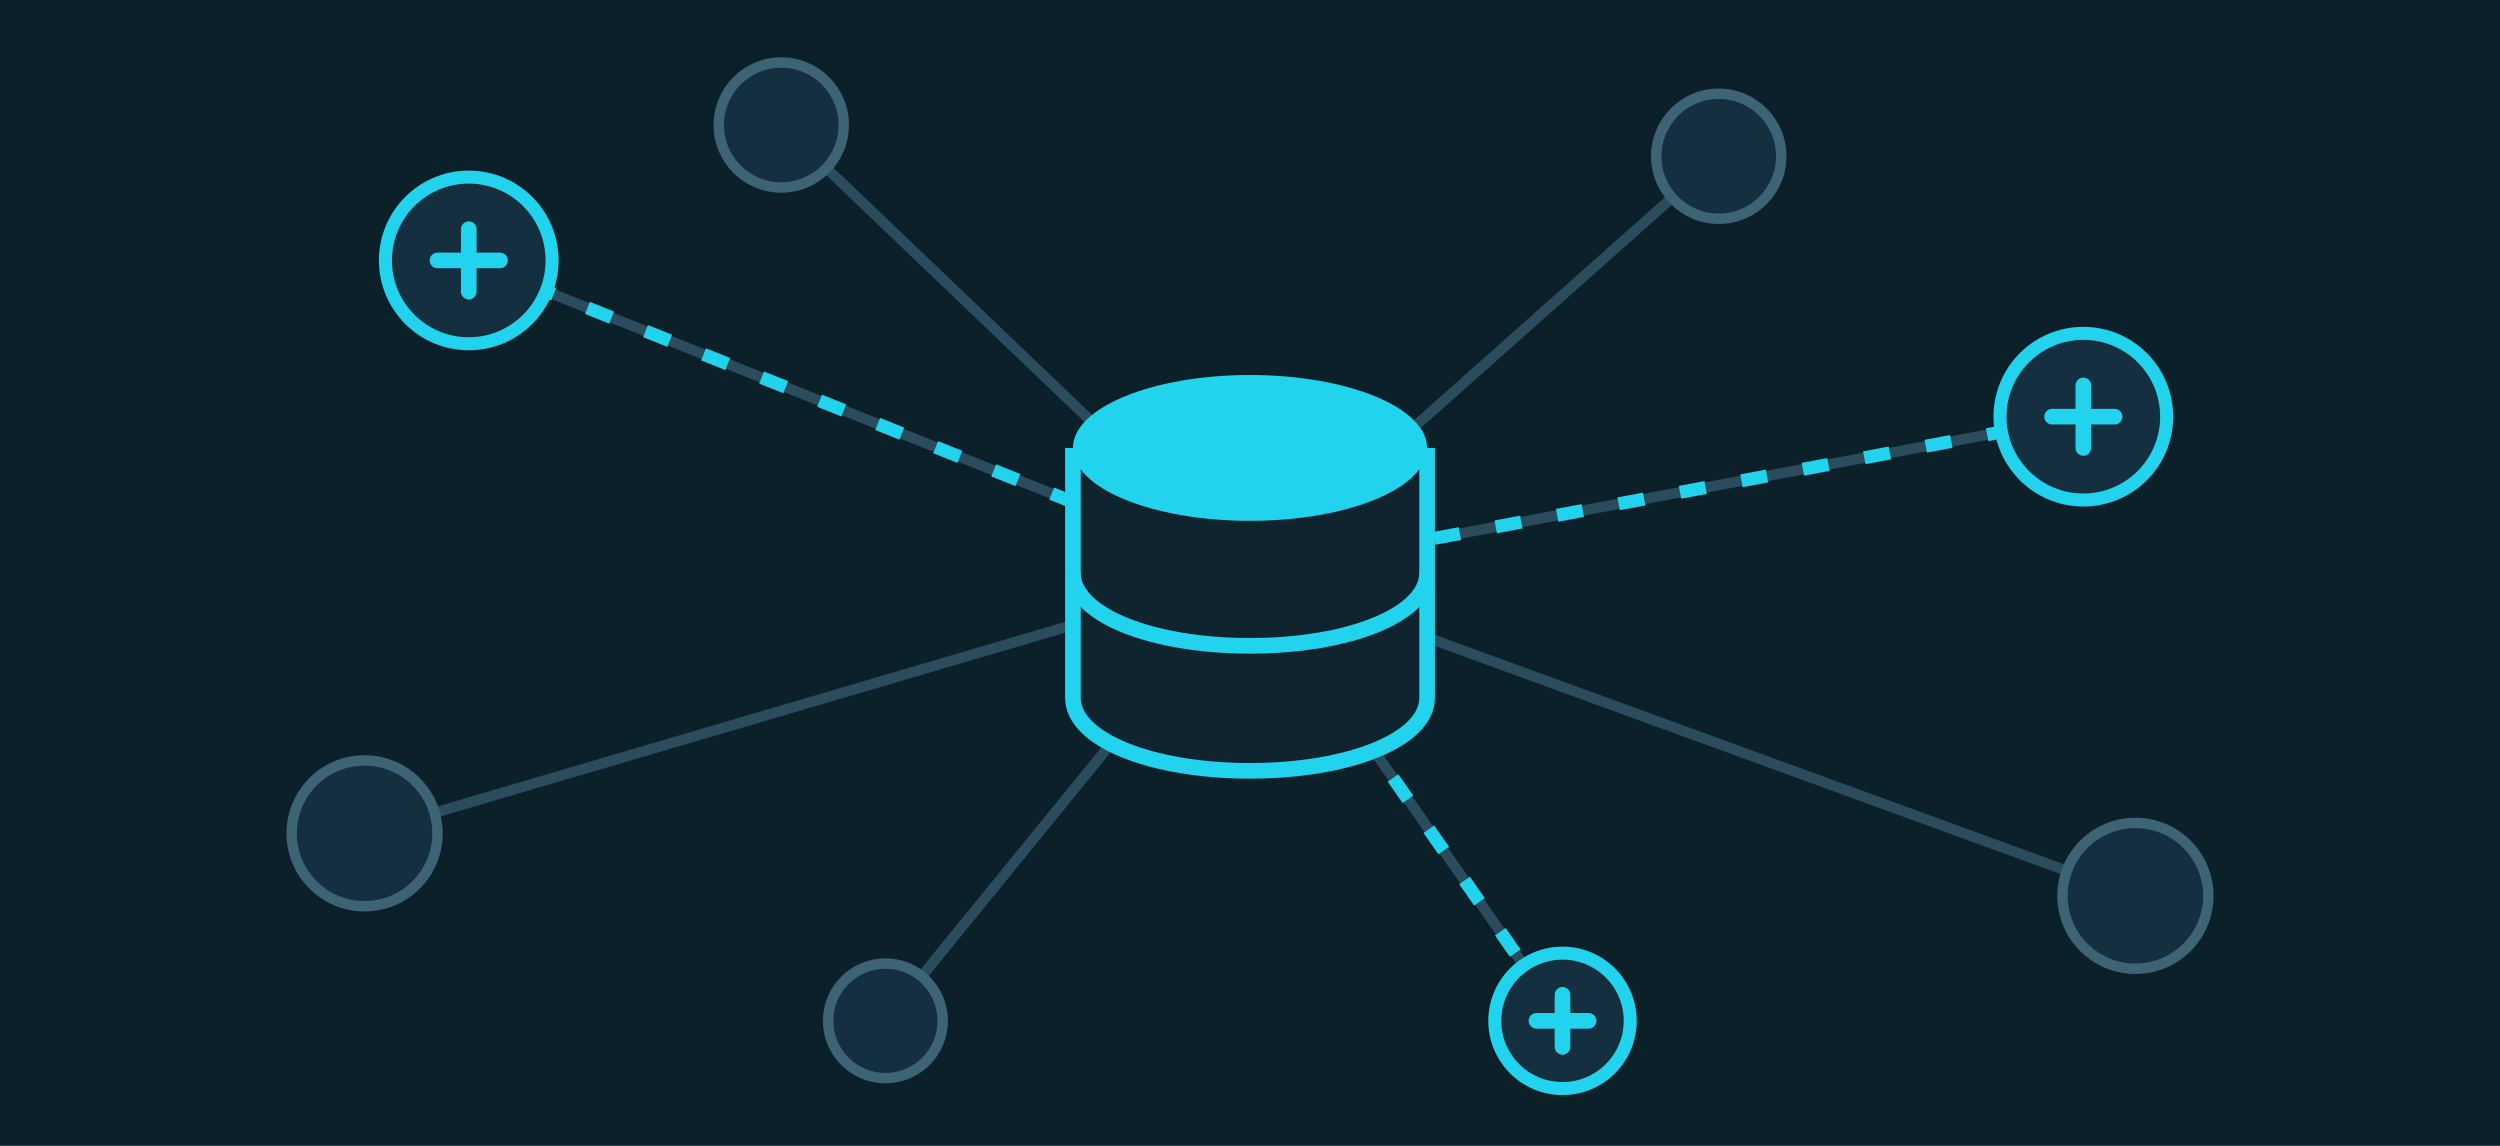
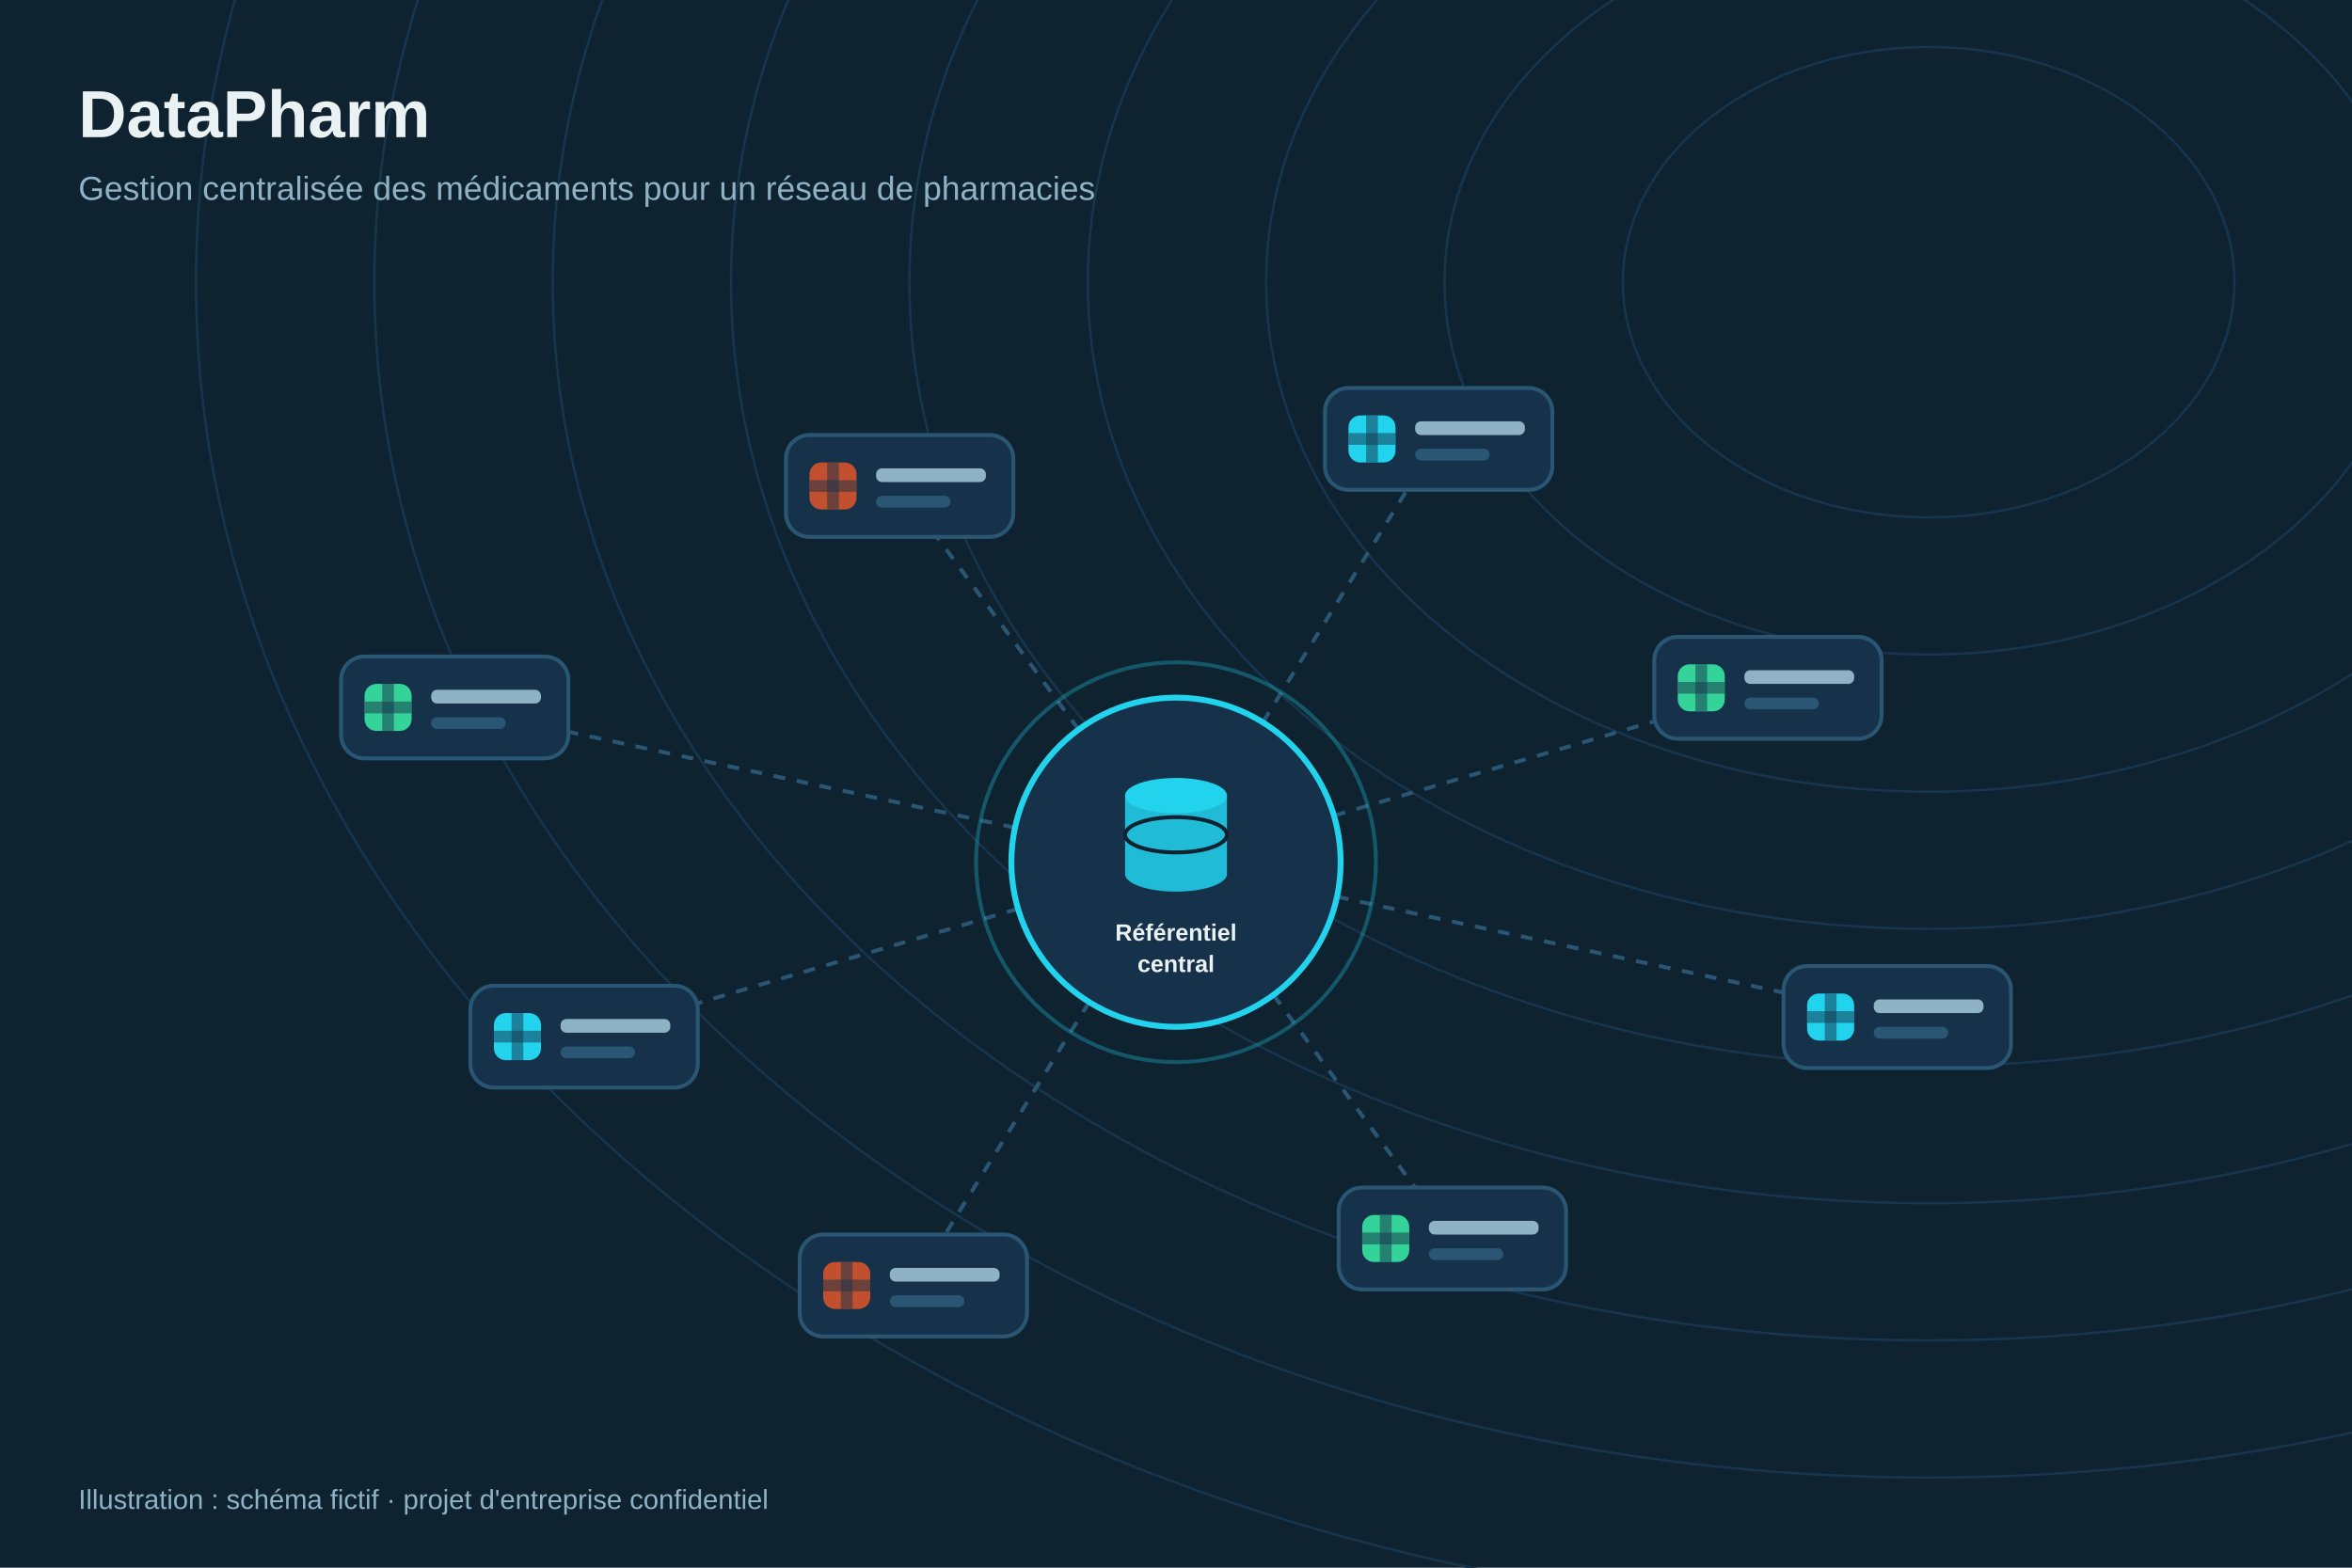
- <svg xmlns="http://www.w3.org/2000/svg" viewBox="0 0 480 220" width="480" height="220">
-   <rect width="480" height="220" fill="#0c2029" />
-   <g stroke="#2a4c5c" stroke-width="2" fill="none">
-     <path d="M240 110 90 50M240 110 70 160M240 110 170 196M240 110 330 30M240 110 400 80M240 110 410 172M240 110 150 24M240 110 300 196" />
+ <svg xmlns="http://www.w3.org/2000/svg" viewBox="0 0 1200 800" width="1200" height="800">
+   <rect width="1200" height="800" fill="#0E2230" />
+   <g fill="none" stroke="#17354C" stroke-width="1.2">
+     <ellipse cx="984" cy="144.0" rx="156.0" ry="120" />
+     <ellipse cx="984" cy="144.0" rx="247.0" ry="190" />
+     <ellipse cx="984" cy="144.0" rx="338.0" ry="260" />
+     <ellipse cx="984" cy="144.0" rx="429.0" ry="330" />
+     <ellipse cx="984" cy="144.0" rx="520.0" ry="400" />
+     <ellipse cx="984" cy="144.0" rx="611.0" ry="470" />
+     <ellipse cx="984" cy="144.0" rx="702.0" ry="540" />
+     <ellipse cx="984" cy="144.0" rx="793.0" ry="610" />
+     <ellipse cx="984" cy="144.0" rx="884.0" ry="680" />
  </g>
-   <g stroke="#22d3ee" stroke-width="2.5" fill="none" stroke-dasharray="5 7">
-     <path d="M240 110 90 50M240 110 400 80M240 110 300 196" />
+   <line x1="600" y1="440" x2="968" y2="519" stroke="#2A5673" stroke-width="2" stroke-dasharray="6 6" />
+   <line x1="600" y1="440" x2="741" y2="632" stroke="#2A5673" stroke-width="2" stroke-dasharray="6 6" />
+   <line x1="600" y1="440" x2="466" y2="656" stroke="#2A5673" stroke-width="2" stroke-dasharray="6 6" />
+   <line x1="600" y1="440" x2="298" y2="529" stroke="#2A5673" stroke-width="2" stroke-dasharray="6 6" />
+   <line x1="600" y1="440" x2="232" y2="361" stroke="#2A5673" stroke-width="2" stroke-dasharray="6 6" />
+   <line x1="600" y1="440" x2="459" y2="248" stroke="#2A5673" stroke-width="2" stroke-dasharray="6 6" />
+   <line x1="600" y1="440" x2="734" y2="224" stroke="#2A5673" stroke-width="2" stroke-dasharray="6 6" />
+   <line x1="600" y1="440" x2="902" y2="351" stroke="#2A5673" stroke-width="2" stroke-dasharray="6 6" />
+   <g transform="translate(910,493)">
+     <rect width="116" height="52" rx="12" fill="#15324A" stroke="#2A5673" stroke-width="2" />
+     <rect x="12" y="14" width="24" height="24" rx="6" fill="#22D3EE" />
+     <rect x="12" y="23" width="24" height="6" fill="#15324A" opacity=".5" />
+     <rect x="21" y="14" width="6" height="24" fill="#15324A" opacity=".5" />
+     <rect x="46" y="17" width="56" height="7" rx="3" fill="#8FB3C4" />
+     <rect x="46" y="31" width="38" height="6" rx="3" fill="#2A5673" />
  </g>
-   <g fill="#143040" stroke="#3d6474" stroke-width="2">
-     <circle cx="150" cy="24" r="12" />
-     <circle cx="70" cy="160" r="14" />
-     <circle cx="170" cy="196" r="11" />
-     <circle cx="330" cy="30" r="12" />
-     <circle cx="410" cy="172" r="14" />
+   <g transform="translate(683,606)">
+     <rect width="116" height="52" rx="12" fill="#15324A" stroke="#2A5673" stroke-width="2" />
+     <rect x="12" y="14" width="24" height="24" rx="6" fill="#34D399" />
+     <rect x="12" y="23" width="24" height="6" fill="#15324A" opacity=".5" />
+     <rect x="21" y="14" width="6" height="24" fill="#15324A" opacity=".5" />
+     <rect x="46" y="17" width="56" height="7" rx="3" fill="#8FB3C4" />
+     <rect x="46" y="31" width="38" height="6" rx="3" fill="#2A5673" />
  </g>
-   <g fill="#143040" stroke="#22d3ee" stroke-width="2.5">
-     <circle cx="90" cy="50" r="16" />
-     <circle cx="400" cy="80" r="16" />
-     <circle cx="300" cy="196" r="13" />
+   <g transform="translate(408,630)">
+     <rect width="116" height="52" rx="12" fill="#15324A" stroke="#2A5673" stroke-width="2" />
+     <rect x="12" y="14" width="24" height="24" rx="6" fill="#C2502F" />
+     <rect x="12" y="23" width="24" height="6" fill="#15324A" opacity=".5" />
+     <rect x="21" y="14" width="6" height="24" fill="#15324A" opacity=".5" />
+     <rect x="46" y="17" width="56" height="7" rx="3" fill="#8FB3C4" />
+     <rect x="46" y="31" width="38" height="6" rx="3" fill="#2A5673" />
  </g>
-   <g stroke="#22d3ee" stroke-width="3" stroke-linecap="round">
-     <path d="M84 50h12M90 44v12M394 80h12M400 74v12M295 196h10M300 191v10" />
+   <g transform="translate(240,503)">
+     <rect width="116" height="52" rx="12" fill="#15324A" stroke="#2A5673" stroke-width="2" />
+     <rect x="12" y="14" width="24" height="24" rx="6" fill="#22D3EE" />
+     <rect x="12" y="23" width="24" height="6" fill="#15324A" opacity=".5" />
+     <rect x="21" y="14" width="6" height="24" fill="#15324A" opacity=".5" />
+     <rect x="46" y="17" width="56" height="7" rx="3" fill="#8FB3C4" />
+     <rect x="46" y="31" width="38" height="6" rx="3" fill="#2A5673" />
  </g>
-   <g transform="translate(206 72)">
-     <path d="M0 14v48c0 8 15 14 34 14s34-6 34-14V14" fill="#10242f" stroke="#22d3ee" stroke-width="3" />
-     <ellipse cx="34" cy="14" rx="34" ry="14" fill="#22d3ee" />
-     <path d="M0 38c0 8 15 14 34 14s34-6 34-14" fill="none" stroke="#22d3ee" stroke-width="3" />
+   <g transform="translate(174,335)">
+     <rect width="116" height="52" rx="12" fill="#15324A" stroke="#2A5673" stroke-width="2" />
+     <rect x="12" y="14" width="24" height="24" rx="6" fill="#34D399" />
+     <rect x="12" y="23" width="24" height="6" fill="#15324A" opacity=".5" />
+     <rect x="21" y="14" width="6" height="24" fill="#15324A" opacity=".5" />
+     <rect x="46" y="17" width="56" height="7" rx="3" fill="#8FB3C4" />
+     <rect x="46" y="31" width="38" height="6" rx="3" fill="#2A5673" />
  </g>
+   <g transform="translate(401,222)">
+     <rect width="116" height="52" rx="12" fill="#15324A" stroke="#2A5673" stroke-width="2" />
+     <rect x="12" y="14" width="24" height="24" rx="6" fill="#C2502F" />
+     <rect x="12" y="23" width="24" height="6" fill="#15324A" opacity=".5" />
+     <rect x="21" y="14" width="6" height="24" fill="#15324A" opacity=".5" />
+     <rect x="46" y="17" width="56" height="7" rx="3" fill="#8FB3C4" />
+     <rect x="46" y="31" width="38" height="6" rx="3" fill="#2A5673" />
+   </g>
+   <g transform="translate(676,198)">
+     <rect width="116" height="52" rx="12" fill="#15324A" stroke="#2A5673" stroke-width="2" />
+     <rect x="12" y="14" width="24" height="24" rx="6" fill="#22D3EE" />
+     <rect x="12" y="23" width="24" height="6" fill="#15324A" opacity=".5" />
+     <rect x="21" y="14" width="6" height="24" fill="#15324A" opacity=".5" />
+     <rect x="46" y="17" width="56" height="7" rx="3" fill="#8FB3C4" />
+     <rect x="46" y="31" width="38" height="6" rx="3" fill="#2A5673" />
+   </g>
+   <g transform="translate(844,325)">
+     <rect width="116" height="52" rx="12" fill="#15324A" stroke="#2A5673" stroke-width="2" />
+     <rect x="12" y="14" width="24" height="24" rx="6" fill="#34D399" />
+     <rect x="12" y="23" width="24" height="6" fill="#15324A" opacity=".5" />
+     <rect x="21" y="14" width="6" height="24" fill="#15324A" opacity=".5" />
+     <rect x="46" y="17" width="56" height="7" rx="3" fill="#8FB3C4" />
+     <rect x="46" y="31" width="38" height="6" rx="3" fill="#2A5673" />
+   </g>
+   <circle cx="600" cy="440" r="84" fill="#15324A" stroke="#22D3EE" stroke-width="3" />
+   <circle cx="600" cy="440" r="102" fill="none" stroke="#22D3EE" stroke-opacity=".3" stroke-width="2" />
+   <g transform="translate(574,396)">
+     <ellipse cx="26" cy="10" rx="26" ry="9" fill="#22D3EE" />
+     <path d="M0 10 v40 a26 9 0 0 0 52 0 v-40" fill="#22D3EE" opacity=".85" />
+     <ellipse cx="26" cy="30" rx="26" ry="9" fill="none" stroke="#0E2230" stroke-width="2" />
+   </g>
+   <text x="600" y="480" font-family="IBM Plex Sans, Segoe UI, Arial, sans-serif" font-size="12" font-weight="600" fill="#EAF2F4" text-anchor="middle">Référentiel</text>
+   <text x="600" y="496" font-family="IBM Plex Sans, Segoe UI, Arial, sans-serif" font-size="12" font-weight="600" fill="#EAF2F4" text-anchor="middle">central</text>
+   <text x="40" y="70" font-family="IBM Plex Sans, Segoe UI, Arial, sans-serif" font-size="34" font-weight="700" fill="#EAF2F4" text-anchor="start">DataPharm</text>
+   <text x="40" y="102" font-family="IBM Plex Sans, Segoe UI, Arial, sans-serif" font-size="17" font-weight="400" fill="#8FB3C4" text-anchor="start">Gestion centralisée des médicaments pour un réseau de pharmacies</text>
+   <text x="40" y="770" font-family="IBM Plex Sans, Segoe UI, Arial, sans-serif" font-size="14" font-weight="400" fill="#8FB3C4" text-anchor="start">Illustration : schéma fictif · projet d'entreprise confidentiel</text>
</svg>
